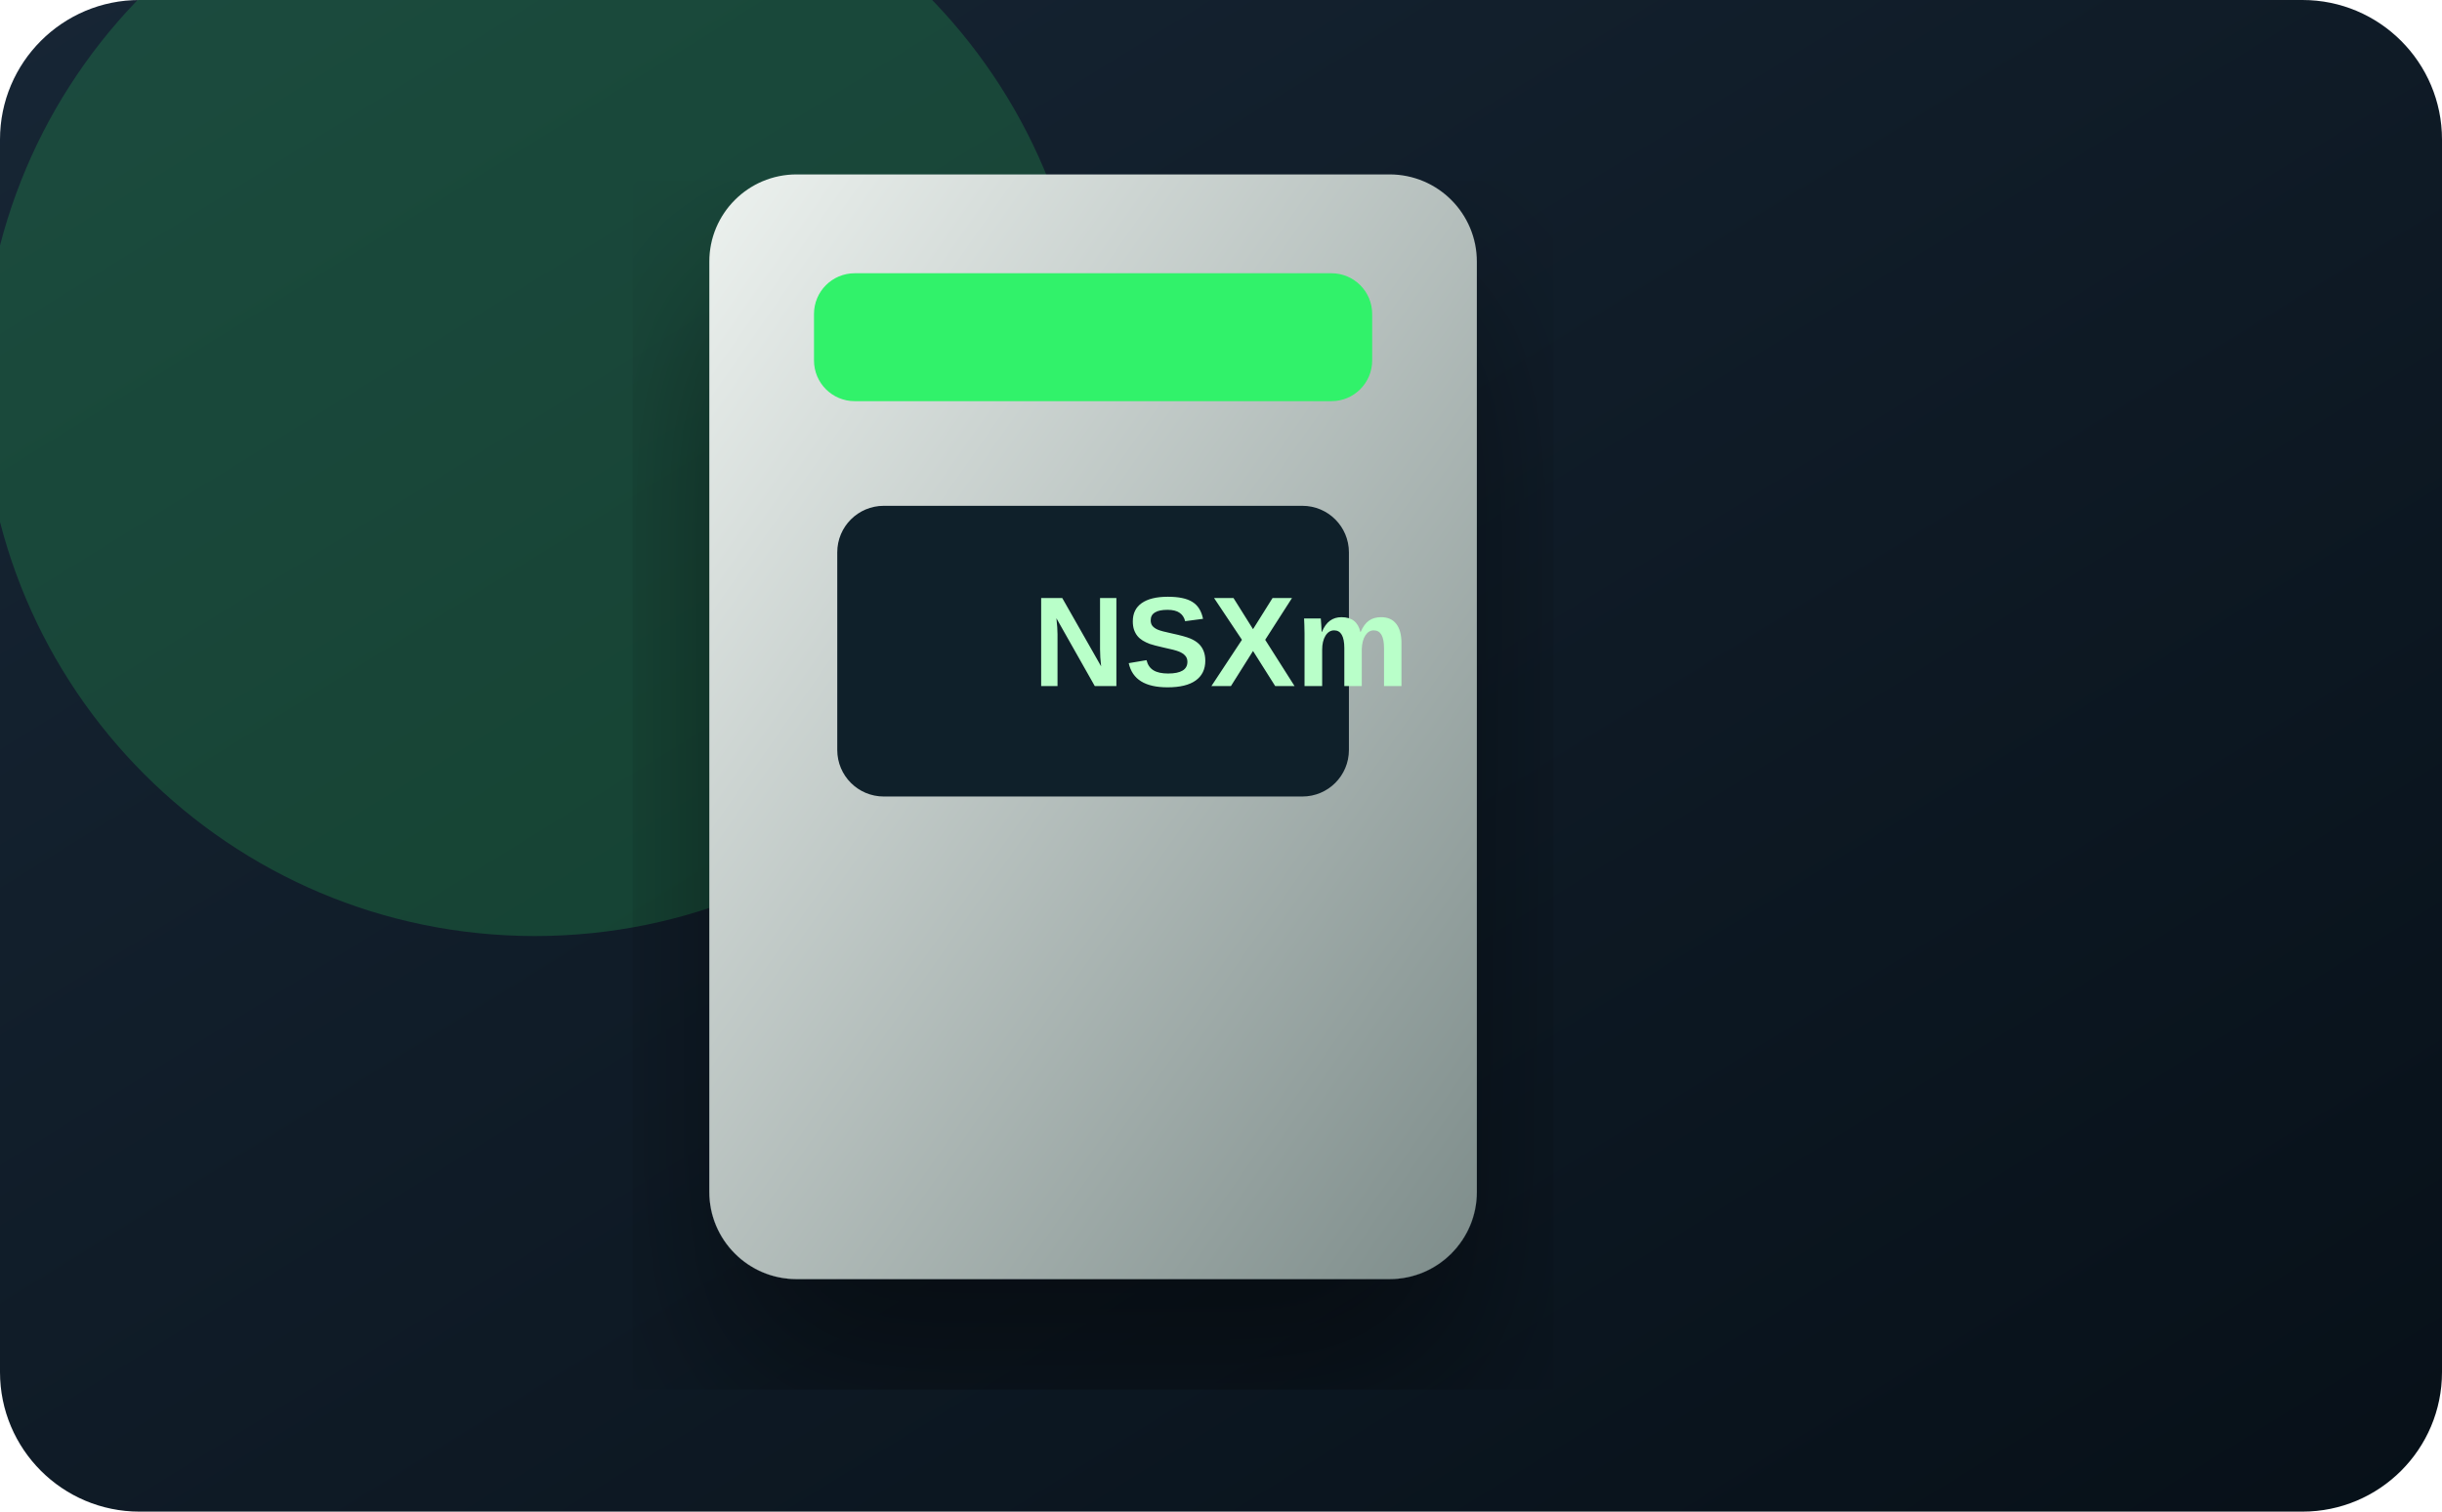
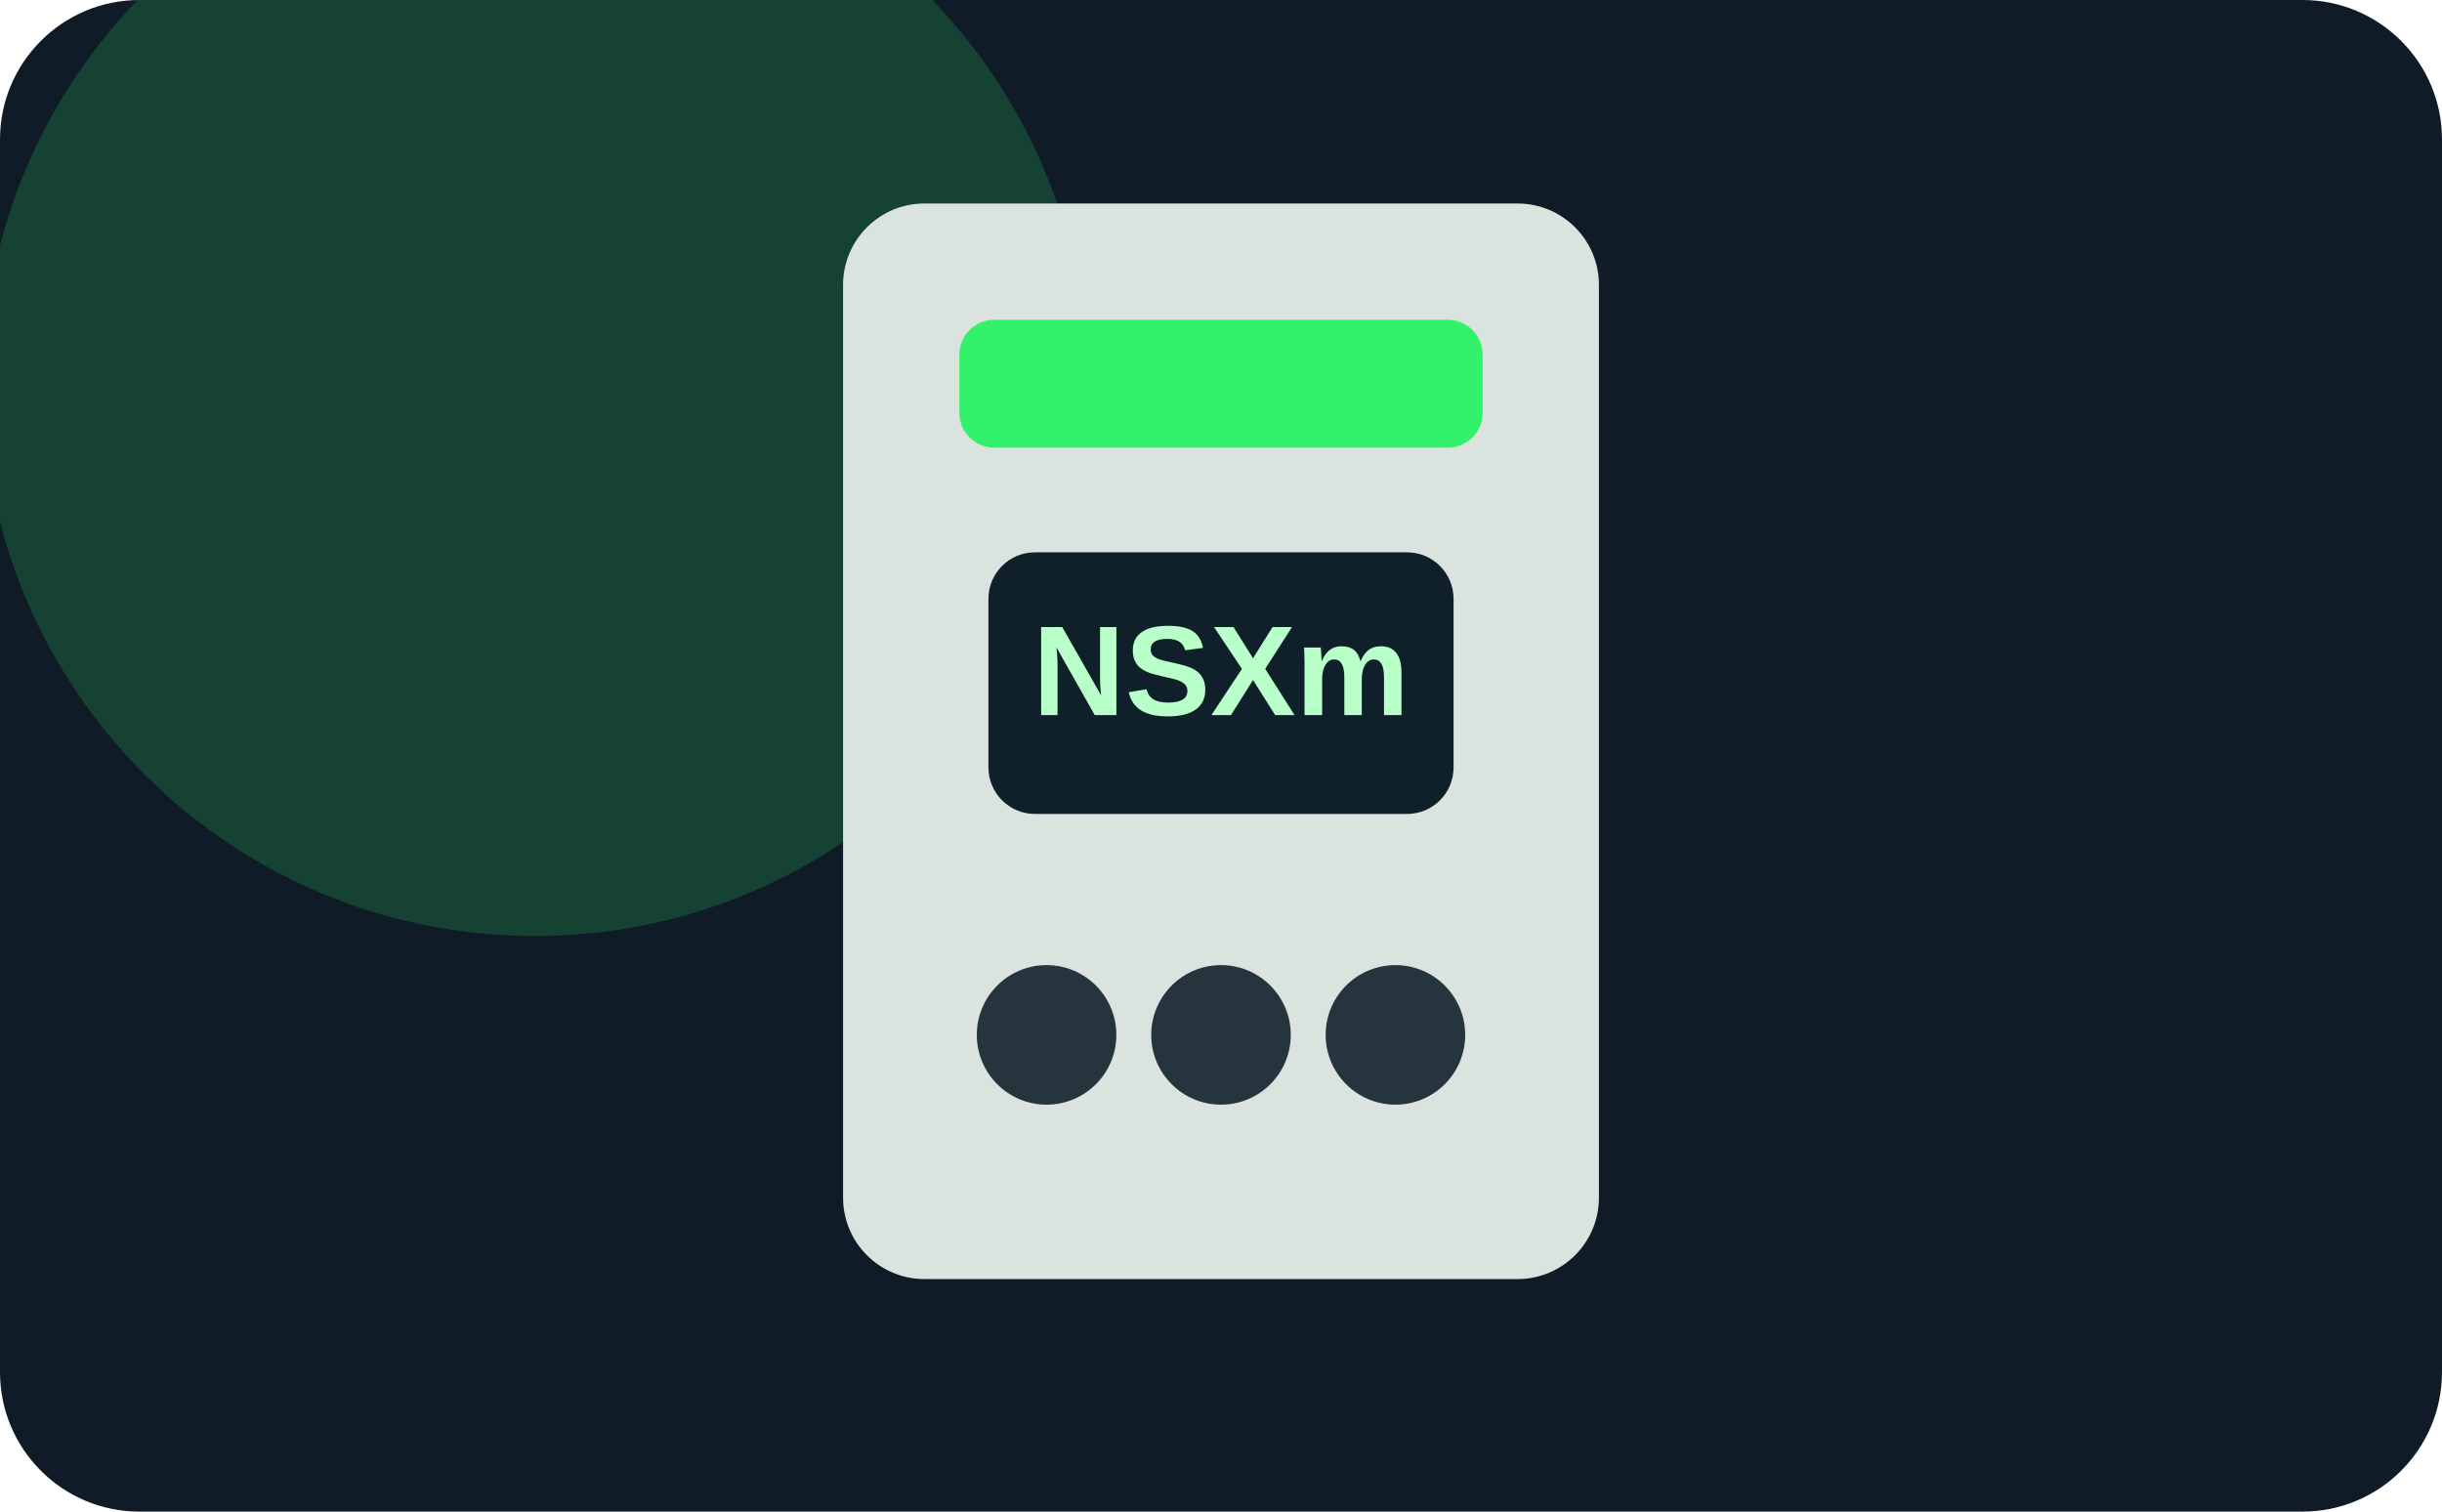
<svg xmlns="http://www.w3.org/2000/svg" width="420" height="260" viewBox="0 0 420 260">
-   <defs>
-     <linearGradient id="bg" x1="0" x2="1" y1="0" y2="1">
-       <stop offset="0" stop-color="#172635" />
-       <stop offset="1" stop-color="#071018" />
-     </linearGradient>
-     <linearGradient id="body" x1="0" x2="1" y1="0" y2="1">
-       <stop offset="0" stop-color="#edf2ef" />
-       <stop offset="1" stop-color="#7d8c8a" />
-     </linearGradient>
-     <filter id="s">
-       <feDropShadow dx="0" dy="20" stdDeviation="16" flood-color="#000" flood-opacity=".45" />
-     </filter>
-   </defs>
-   <rect width="420" height="260" rx="24" fill="url(#bg)" />
+   <rect width="420" height="260" rx="24" fill="#0f1b27" />
  <circle cx="92" cy="66" r="95" fill="#31f26a" opacity=".18" />
-   <rect x="122" y="30" width="132" height="190" rx="15" fill="url(#body)" filter="url(#s)" />
-   <rect x="140" y="47" width="96" height="22" rx="7" fill="#31f26a" />
-   <rect x="144" y="87" width="88" height="50" rx="8" fill="#0f202a" />
-   <text x="210" y="118" fill="#b9ffc9" font-family="Arial" font-size="22" font-weight="700" text-anchor="middle">NSXm</text>
+   <rect x="145" y="35" width="130" height="185" rx="14" fill="#dbe3df" />
+   <rect x="165" y="55" width="90" height="22" rx="6" fill="#31f26a" />
+   <rect x="170" y="95" width="80" height="45" rx="8" fill="#10202a" />
+   <text x="210" y="123" fill="#b9ffc9" font-family="Arial" font-size="22" font-weight="700" text-anchor="middle">NSXm</text>
+   <circle cx="180" cy="178" r="12" fill="#26343d" />
+   <circle cx="210" cy="178" r="12" fill="#26343d" />
+   <circle cx="240" cy="178" r="12" fill="#26343d" />
</svg>
